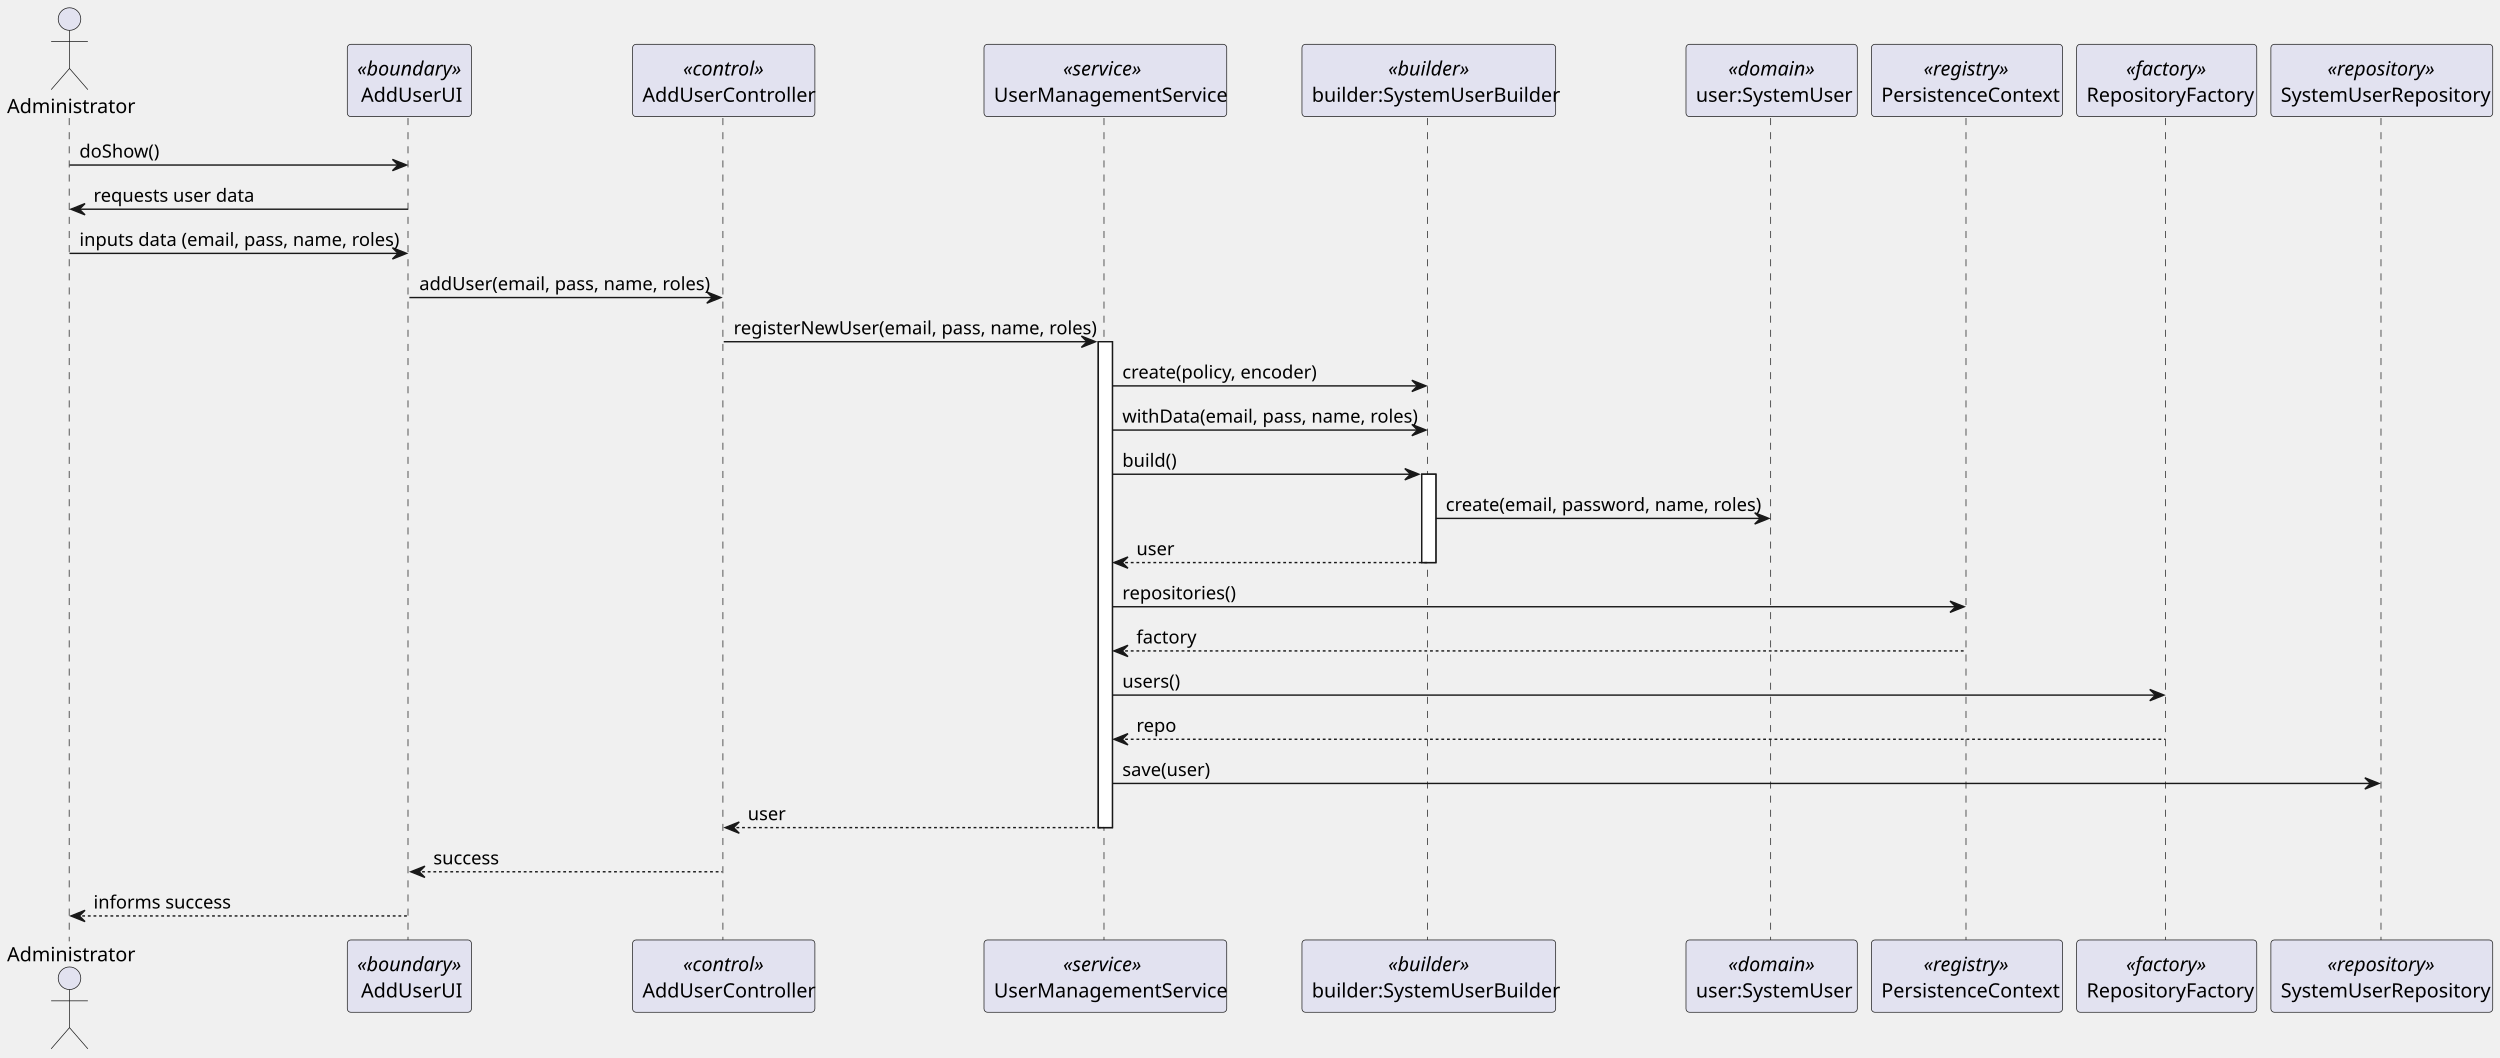
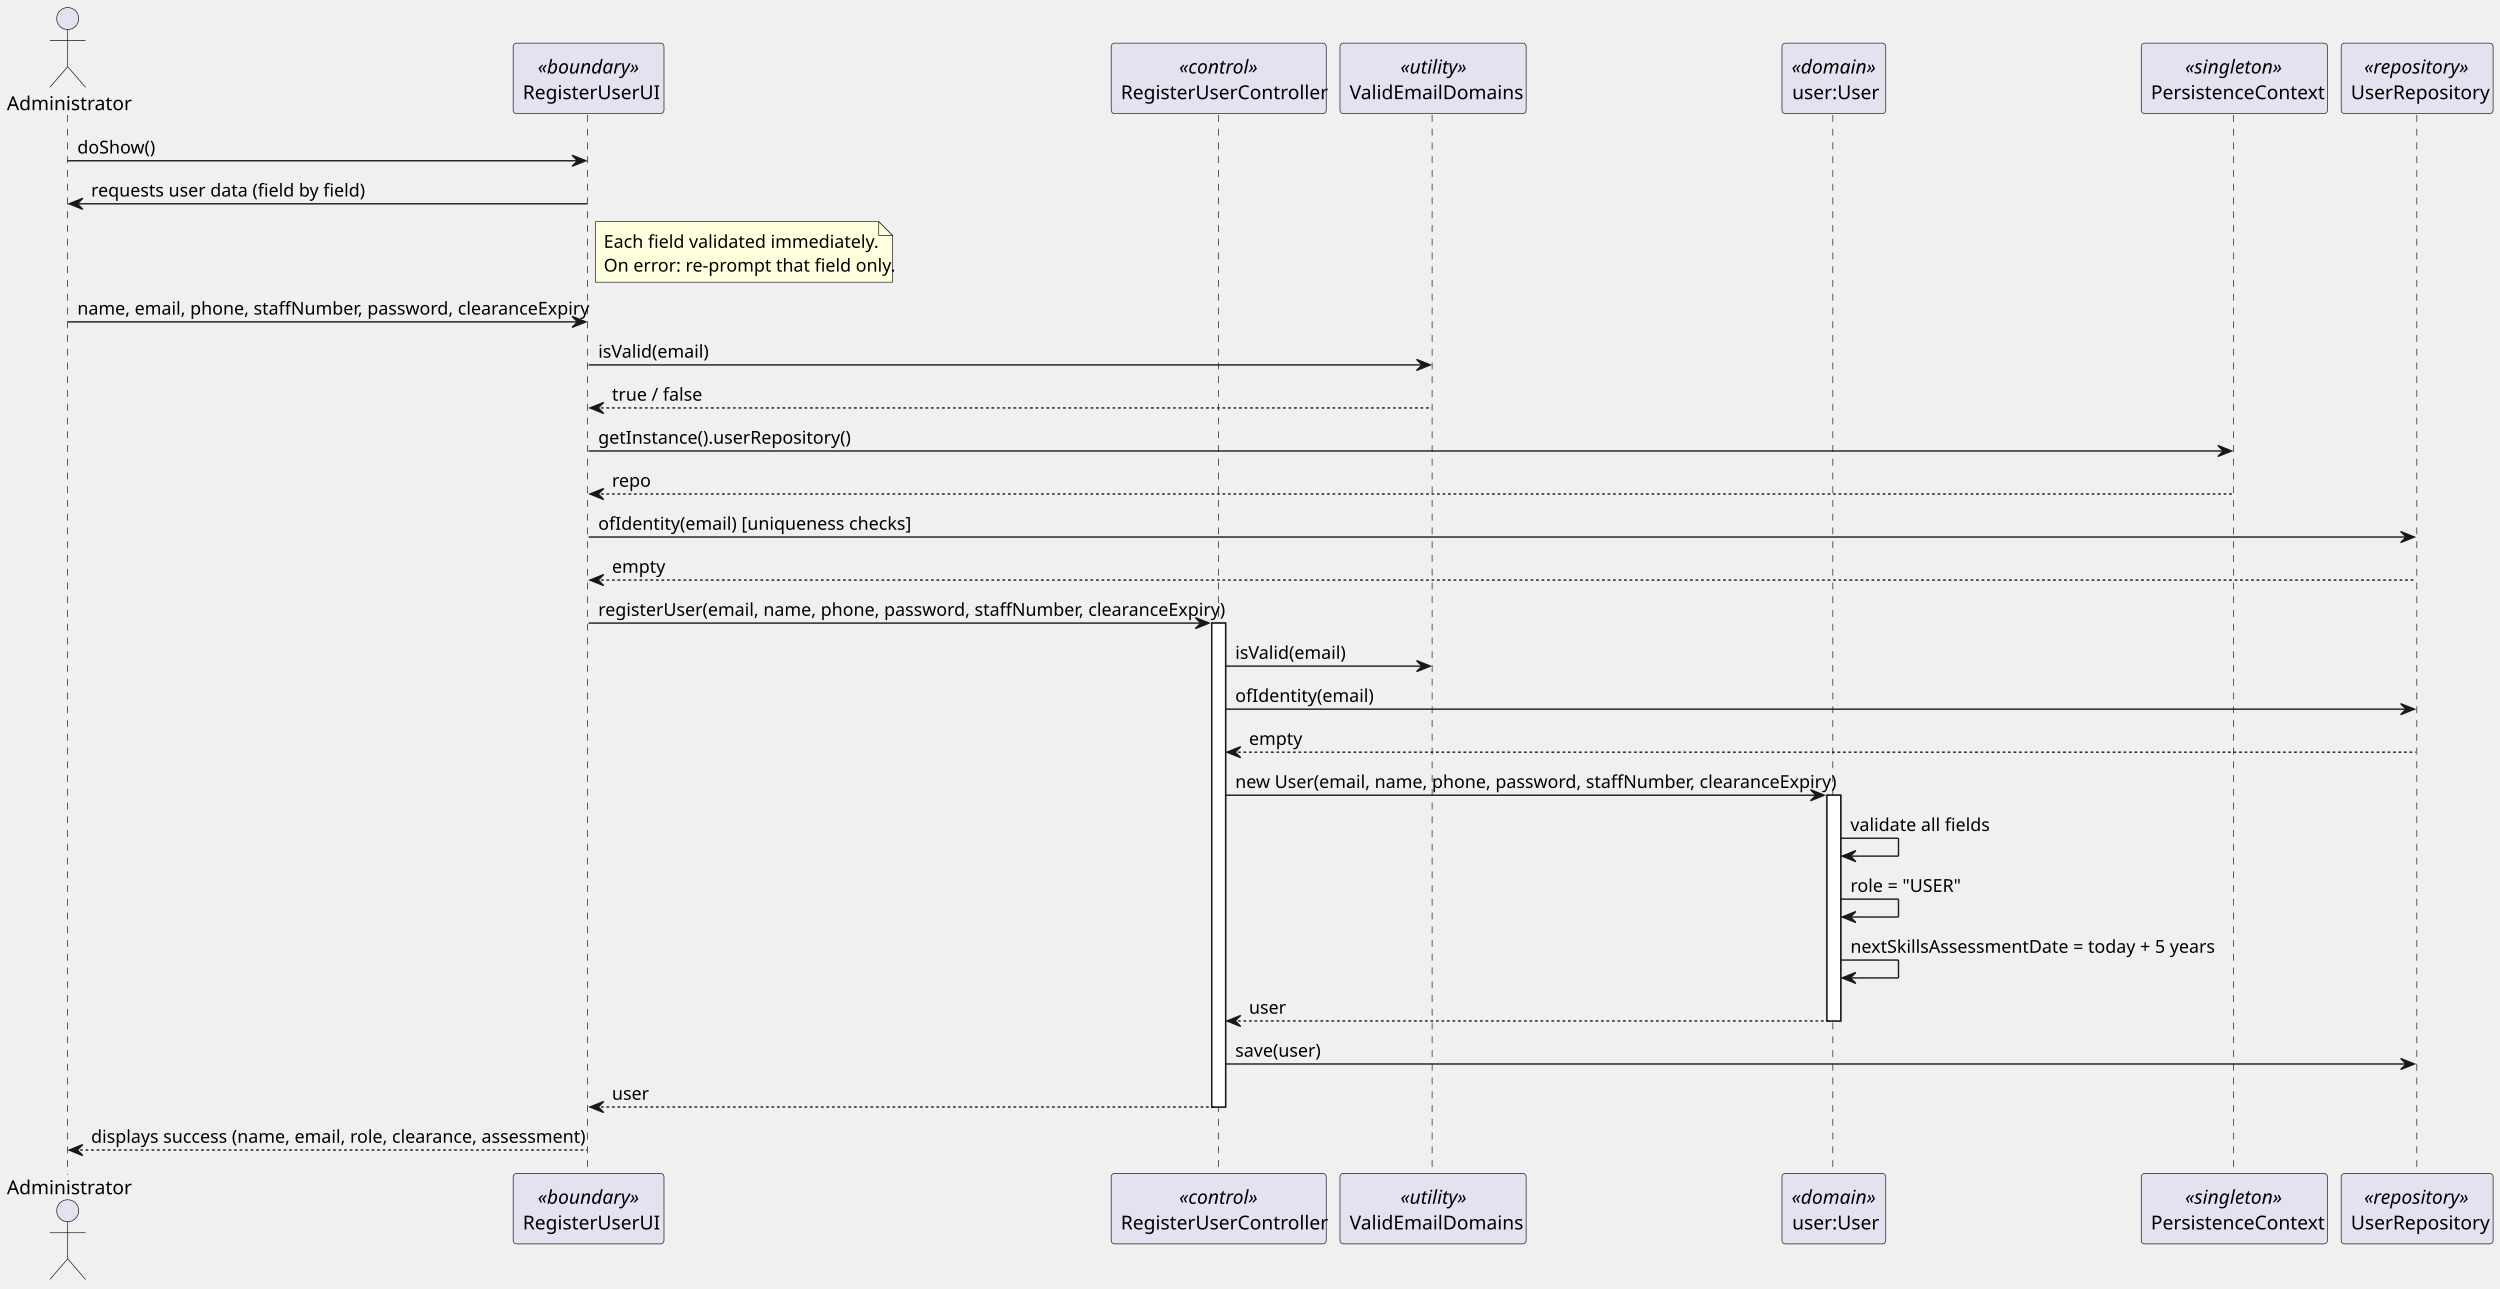
- <svg xmlns="http://www.w3.org/2000/svg" contentStyleType="text/css" data-diagram-type="SEQUENCE" height="749px" preserveAspectRatio="none" style="width:1771px;height:749px;background:#FFFFFF;" version="1.1" viewBox="0 0 1771 749" width="1771px" zoomAndPan="magnify">
+ <svg xmlns="http://www.w3.org/2000/svg" contentStyleType="text/css" data-diagram-type="SEQUENCE" height="937px" preserveAspectRatio="none" style="width:1818px;height:937px;background:#FFFFFF;" version="1.1" viewBox="0 0 1818 937" width="1818px" zoomAndPan="magnify">
  <defs />
  <g>
    <g>
-       <rect fill="#FFFFFF" height="344.201" style="stroke:#181818;stroke-width:1;" width="10" x="778.041" y="242.076" />
-     </g>
-     <g>
-       <rect fill="#FFFFFF" height="62.582" style="stroke:#181818;stroke-width:1;" width="10" x="1007.17" y="335.949" />
+       <rect fill="#FFFFFF" height="351.91" style="stroke:#181818;stroke-width:1;" width="10" x="881.242" y="453.113" />
+     </g>
+     <g>
+       <rect fill="#FFFFFF" height="164.164" style="stroke:#181818;stroke-width:1;" width="10" x="1328.584" y="578.277" />
    </g>
    <g class="participant-lifeline" data-entity-uid="part1" data-qualified-name="Administrator" id="part1-lifeline">
      <g>
-         <rect fill="#000000" fill-opacity="0" height="583.238" width="8" x="45.234" y="83.621" />
-         <line style="stroke:#181818;stroke-width:0.5;stroke-dasharray:5,5;" x1="49" x2="49" y1="83.621" y2="666.859" />
+         <rect fill="#000000" fill-opacity="0" height="770.693" width="8" x="45.234" y="83.621" />
+         <line style="stroke:#181818;stroke-width:0.5;stroke-dasharray:5,5;" x1="49" x2="49" y1="83.621" y2="854.314" />
      </g>
    </g>
    <g class="participant-lifeline" data-entity-uid="part2" data-qualified-name="UI" id="part2-lifeline">
      <g>
-         <rect fill="#000000" fill-opacity="0" height="583.238" width="8" x="286" y="83.621" />
-         <line style="stroke:#181818;stroke-width:0.5;stroke-dasharray:5,5;" x1="289.025" x2="289.025" y1="83.621" y2="666.859" />
+         <rect fill="#000000" fill-opacity="0" height="770.693" width="8" x="424.011" y="83.621" />
+         <line style="stroke:#181818;stroke-width:0.5;stroke-dasharray:5,5;" x1="427.166" x2="427.166" y1="83.621" y2="854.314" />
      </g>
    </g>
    <g class="participant-lifeline" data-entity-uid="part3" data-qualified-name="CTRL" id="part3-lifeline">
      <g>
-         <rect fill="#000000" fill-opacity="0" height="583.238" width="8" x="508.688" y="83.621" />
-         <line style="stroke:#181818;stroke-width:0.5;stroke-dasharray:5,5;" x1="512.109" x2="512.109" y1="83.621" y2="666.859" />
-       </g>
-     </g>
-     <g class="participant-lifeline" data-entity-uid="part4" data-qualified-name="SVC" id="part4-lifeline">
-       <g>
-         <rect fill="#000000" fill-opacity="0" height="583.238" width="8" x="779.041" y="83.621" />
-         <line style="stroke:#181818;stroke-width:0.5;stroke-dasharray:5,5;" x1="782.062" x2="782.062" y1="83.621" y2="666.859" />
-       </g>
-     </g>
-     <g class="participant-lifeline" data-entity-uid="part5" data-qualified-name="BLDR" id="part5-lifeline">
-       <g>
-         <rect fill="#000000" fill-opacity="0" height="583.238" width="8" x="1008.17" y="83.621" />
-         <line style="stroke:#181818;stroke-width:0.5;stroke-dasharray:5,5;" x1="1011.305" x2="1011.305" y1="83.621" y2="666.859" />
-       </g>
-     </g>
-     <g class="participant-lifeline" data-entity-uid="part6" data-qualified-name="USER" id="part6-lifeline">
-       <g>
-         <rect fill="#000000" fill-opacity="0" height="583.238" width="8" x="1251.029" y="83.621" />
-         <line style="stroke:#181818;stroke-width:0.5;stroke-dasharray:5,5;" x1="1254.35" x2="1254.35" y1="83.621" y2="666.859" />
-       </g>
-     </g>
-     <g class="participant-lifeline" data-entity-uid="part7" data-qualified-name="PCON" id="part7-lifeline">
-       <g>
-         <rect fill="#000000" fill-opacity="0" height="583.238" width="8" x="1389.404" y="83.621" />
-         <line style="stroke:#181818;stroke-width:0.5;stroke-dasharray:5,5;" x1="1392.708" x2="1392.708" y1="83.621" y2="666.859" />
-       </g>
-     </g>
-     <g class="participant-lifeline" data-entity-uid="part8" data-qualified-name="FACT" id="part8-lifeline">
-       <g>
-         <rect fill="#000000" fill-opacity="0" height="583.238" width="8" x="1530.897" y="83.621" />
-         <line style="stroke:#181818;stroke-width:0.5;stroke-dasharray:5,5;" x1="1534.101" x2="1534.101" y1="83.621" y2="666.859" />
-       </g>
-     </g>
-     <g class="participant-lifeline" data-entity-uid="part9" data-qualified-name="REPO" id="part9-lifeline">
-       <g>
-         <rect fill="#000000" fill-opacity="0" height="583.238" width="8" x="1683.269" y="83.621" />
-         <line style="stroke:#181818;stroke-width:0.5;stroke-dasharray:5,5;" x1="1686.693" x2="1686.693" y1="83.621" y2="666.859" />
+         <rect fill="#000000" fill-opacity="0" height="770.693" width="8" x="882.242" y="83.621" />
+         <line style="stroke:#181818;stroke-width:0.5;stroke-dasharray:5,5;" x1="886.052" x2="886.052" y1="83.621" y2="854.314" />
+       </g>
+     </g>
+     <g class="participant-lifeline" data-entity-uid="part4" data-qualified-name="VED" id="part4-lifeline">
+       <g>
+         <rect fill="#000000" fill-opacity="0" height="770.693" width="8" x="1038.121" y="83.621" />
+         <line style="stroke:#181818;stroke-width:0.5;stroke-dasharray:5,5;" x1="1041.431" x2="1041.431" y1="83.621" y2="854.314" />
+       </g>
+     </g>
+     <g class="participant-lifeline" data-entity-uid="part5" data-qualified-name="USER" id="part5-lifeline">
+       <g>
+         <rect fill="#000000" fill-opacity="0" height="770.693" width="8" x="1329.584" y="83.621" />
+         <line style="stroke:#181818;stroke-width:0.5;stroke-dasharray:5,5;" x1="1332.839" x2="1332.839" y1="83.621" y2="854.314" />
+       </g>
+     </g>
+     <g class="participant-lifeline" data-entity-uid="part6" data-qualified-name="PCON" id="part6-lifeline">
+       <g>
+         <rect fill="#000000" fill-opacity="0" height="770.693" width="8" x="1620.816" y="83.621" />
+         <line style="stroke:#181818;stroke-width:0.5;stroke-dasharray:5,5;" x1="1624.12" x2="1624.12" y1="83.621" y2="854.314" />
+       </g>
+     </g>
+     <g class="participant-lifeline" data-entity-uid="part7" data-qualified-name="REPO" id="part7-lifeline">
+       <g>
+         <rect fill="#000000" fill-opacity="0" height="770.693" width="8" x="1753.751" y="83.621" />
+         <line style="stroke:#181818;stroke-width:0.5;stroke-dasharray:5,5;" x1="1757.513" x2="1757.513" y1="83.621" y2="854.314" />
      </g>
    </g>
    <g class="participant participant-head" data-entity-uid="part1" data-qualified-name="Administrator" id="part1-head">
      <text fill="#000000" font-family="sans-serif" font-size="14" lengthAdjust="spacing" textLength="82.469" x="5" y="80.107">Administrator</text>
      <ellipse cx="49.234" cy="13.5" fill="#E2E2F0" rx="8" ry="8" style="stroke:#181818;stroke-width:0.5;" />
      <path d="M49.234,21.5 L49.234,48.5 M36.234,29.5 L62.234,29.5 M49.234,48.5 L36.234,63.5 M49.234,48.5 L62.234,63.5" fill="none" style="stroke:#181818;stroke-width:0.5;" />
    </g>
    <g class="participant participant-tail" data-entity-uid="part1" data-qualified-name="Administrator" id="part1-tail">
-       <text fill="#000000" font-family="sans-serif" font-size="14" lengthAdjust="spacing" textLength="82.469" x="5" y="680.967">Administrator</text>
-       <ellipse cx="49.234" cy="692.981" fill="#E2E2F0" rx="8" ry="8" style="stroke:#181818;stroke-width:0.5;" />
-       <path d="M49.234,700.981 L49.234,727.981 M36.234,708.981 L62.234,708.981 M49.234,727.981 L36.234,742.981 M49.234,727.981 L62.234,742.981" fill="none" style="stroke:#181818;stroke-width:0.5;" />
+       <text fill="#000000" font-family="sans-serif" font-size="14" lengthAdjust="spacing" textLength="82.469" x="5" y="868.422">Administrator</text>
+       <ellipse cx="49.234" cy="880.436" fill="#E2E2F0" rx="8" ry="8" style="stroke:#181818;stroke-width:0.5;" />
+       <path d="M49.234,888.436 L49.234,915.436 M36.234,896.436 L62.234,896.436 M49.234,915.436 L36.234,930.436 M49.234,915.436 L62.234,930.436" fill="none" style="stroke:#181818;stroke-width:0.5;" />
    </g>
    <g class="participant participant-head" data-entity-uid="part2" data-qualified-name="UI" id="part2-head">
-       <rect fill="#E2E2F0" height="51.242" rx="2.5" ry="2.5" style="stroke:#181818;stroke-width:0.5;" width="87.951" x="246.025" y="31.379" />
-       <text fill="#000000" font-family="sans-serif" font-size="14" font-style="italic" lengthAdjust="spacing" textLength="73.951" x="253.025" y="53.486">«boundary»</text>
-       <text fill="#000000" font-family="sans-serif" font-size="14" lengthAdjust="spacing" textLength="68.469" x="255.766" y="72.107">AddUserUI</text>
+       <rect fill="#E2E2F0" height="51.242" rx="2.5" ry="2.5" style="stroke:#181818;stroke-width:0.5;" width="109.689" x="373.166" y="31.379" />
+       <text fill="#000000" font-family="sans-serif" font-size="14" font-style="italic" lengthAdjust="spacing" textLength="73.951" x="391.036" y="53.486">«boundary»</text>
+       <text fill="#000000" font-family="sans-serif" font-size="14" lengthAdjust="spacing" textLength="95.689" x="380.166" y="72.107">RegisterUserUI</text>
    </g>
    <g class="participant participant-tail" data-entity-uid="part2" data-qualified-name="UI" id="part2-tail">
-       <rect fill="#E2E2F0" height="51.242" rx="2.5" ry="2.5" style="stroke:#181818;stroke-width:0.5;" width="87.951" x="246.025" y="665.859" />
-       <text fill="#000000" font-family="sans-serif" font-size="14" font-style="italic" lengthAdjust="spacing" textLength="73.951" x="253.025" y="687.967">«boundary»</text>
-       <text fill="#000000" font-family="sans-serif" font-size="14" lengthAdjust="spacing" textLength="68.469" x="255.766" y="706.588">AddUserUI</text>
+       <rect fill="#E2E2F0" height="51.242" rx="2.5" ry="2.5" style="stroke:#181818;stroke-width:0.5;" width="109.689" x="373.166" y="853.314" />
+       <text fill="#000000" font-family="sans-serif" font-size="14" font-style="italic" lengthAdjust="spacing" textLength="73.951" x="391.036" y="875.422">«boundary»</text>
+       <text fill="#000000" font-family="sans-serif" font-size="14" lengthAdjust="spacing" textLength="95.689" x="380.166" y="894.043">RegisterUserUI</text>
    </g>
    <g class="participant participant-head" data-entity-uid="part3" data-qualified-name="CTRL" id="part3-head">
-       <rect fill="#E2E2F0" height="51.242" rx="2.5" ry="2.5" style="stroke:#181818;stroke-width:0.5;" width="129.158" x="448.109" y="31.379" />
-       <text fill="#000000" font-family="sans-serif" font-size="14" font-style="italic" lengthAdjust="spacing" textLength="57.593" x="483.892" y="53.486">«control»</text>
-       <text fill="#000000" font-family="sans-serif" font-size="14" lengthAdjust="spacing" textLength="115.158" x="455.109" y="72.107">AddUserController</text>
+       <rect fill="#E2E2F0" height="51.242" rx="2.5" ry="2.5" style="stroke:#181818;stroke-width:0.5;" width="156.379" x="808.052" y="31.379" />
+       <text fill="#000000" font-family="sans-serif" font-size="14" font-style="italic" lengthAdjust="spacing" textLength="57.593" x="857.445" y="53.486">«control»</text>
+       <text fill="#000000" font-family="sans-serif" font-size="14" lengthAdjust="spacing" textLength="142.379" x="815.052" y="72.107">RegisterUserController</text>
    </g>
    <g class="participant participant-tail" data-entity-uid="part3" data-qualified-name="CTRL" id="part3-tail">
-       <rect fill="#E2E2F0" height="51.242" rx="2.5" ry="2.5" style="stroke:#181818;stroke-width:0.5;" width="129.158" x="448.109" y="665.859" />
-       <text fill="#000000" font-family="sans-serif" font-size="14" font-style="italic" lengthAdjust="spacing" textLength="57.593" x="483.892" y="687.967">«control»</text>
-       <text fill="#000000" font-family="sans-serif" font-size="14" lengthAdjust="spacing" textLength="115.158" x="455.109" y="706.588">AddUserController</text>
-     </g>
-     <g class="participant participant-head" data-entity-uid="part4" data-qualified-name="SVC" id="part4-head">
-       <rect fill="#E2E2F0" height="51.242" rx="2.5" ry="2.5" style="stroke:#181818;stroke-width:0.5;" width="171.958" x="697.062" y="31.379" />
-       <text fill="#000000" font-family="sans-serif" font-size="14" font-style="italic" lengthAdjust="spacing" textLength="59.917" x="753.082" y="53.486">«service»</text>
-       <text fill="#000000" font-family="sans-serif" font-size="14" lengthAdjust="spacing" textLength="157.958" x="704.062" y="72.107">UserManagementService</text>
-     </g>
-     <g class="participant participant-tail" data-entity-uid="part4" data-qualified-name="SVC" id="part4-tail">
-       <rect fill="#E2E2F0" height="51.242" rx="2.5" ry="2.5" style="stroke:#181818;stroke-width:0.5;" width="171.958" x="697.062" y="665.859" />
-       <text fill="#000000" font-family="sans-serif" font-size="14" font-style="italic" lengthAdjust="spacing" textLength="59.917" x="753.082" y="687.967">«service»</text>
-       <text fill="#000000" font-family="sans-serif" font-size="14" lengthAdjust="spacing" textLength="157.958" x="704.062" y="706.588">UserManagementService</text>
-     </g>
-     <g class="participant participant-head" data-entity-uid="part5" data-qualified-name="BLDR" id="part5-head">
-       <rect fill="#E2E2F0" height="51.242" rx="2.5" ry="2.5" style="stroke:#181818;stroke-width:0.5;" width="179.731" x="922.305" y="31.379" />
-       <text fill="#000000" font-family="sans-serif" font-size="14" font-style="italic" lengthAdjust="spacing" textLength="57.6" x="983.37" y="53.486">«builder»</text>
-       <text fill="#000000" font-family="sans-serif" font-size="14" lengthAdjust="spacing" textLength="165.731" x="929.305" y="72.107">builder:SystemUserBuilder</text>
-     </g>
-     <g class="participant participant-tail" data-entity-uid="part5" data-qualified-name="BLDR" id="part5-tail">
-       <rect fill="#E2E2F0" height="51.242" rx="2.5" ry="2.5" style="stroke:#181818;stroke-width:0.5;" width="179.731" x="922.305" y="665.859" />
-       <text fill="#000000" font-family="sans-serif" font-size="14" font-style="italic" lengthAdjust="spacing" textLength="57.6" x="983.37" y="687.967">«builder»</text>
-       <text fill="#000000" font-family="sans-serif" font-size="14" lengthAdjust="spacing" textLength="165.731" x="929.305" y="706.588">builder:SystemUserBuilder</text>
-     </g>
-     <g class="participant participant-head" data-entity-uid="part6" data-qualified-name="USER" id="part6-head">
-       <rect fill="#E2E2F0" height="51.242" rx="2.5" ry="2.5" style="stroke:#181818;stroke-width:0.5;" width="121.358" x="1194.35" y="31.379" />
-       <text fill="#000000" font-family="sans-serif" font-size="14" font-style="italic" lengthAdjust="spacing" textLength="61.489" x="1224.284" y="53.486">«domain»</text>
-       <text fill="#000000" font-family="sans-serif" font-size="14" lengthAdjust="spacing" textLength="107.358" x="1201.35" y="72.107">user:SystemUser</text>
-     </g>
-     <g class="participant participant-tail" data-entity-uid="part6" data-qualified-name="USER" id="part6-tail">
-       <rect fill="#E2E2F0" height="51.242" rx="2.5" ry="2.5" style="stroke:#181818;stroke-width:0.5;" width="121.358" x="1194.35" y="665.859" />
-       <text fill="#000000" font-family="sans-serif" font-size="14" font-style="italic" lengthAdjust="spacing" textLength="61.489" x="1224.284" y="687.967">«domain»</text>
-       <text fill="#000000" font-family="sans-serif" font-size="14" lengthAdjust="spacing" textLength="107.358" x="1201.35" y="706.588">user:SystemUser</text>
-     </g>
-     <g class="participant participant-head" data-entity-uid="part7" data-qualified-name="PCON" id="part7-head">
-       <rect fill="#E2E2F0" height="51.242" rx="2.5" ry="2.5" style="stroke:#181818;stroke-width:0.5;" width="135.393" x="1325.708" y="31.379" />
-       <text fill="#000000" font-family="sans-serif" font-size="14" font-style="italic" lengthAdjust="spacing" textLength="61.469" x="1362.67" y="53.486">«registry»</text>
-       <text fill="#000000" font-family="sans-serif" font-size="14" lengthAdjust="spacing" textLength="121.393" x="1332.708" y="72.107">PersistenceContext</text>
-     </g>
-     <g class="participant participant-tail" data-entity-uid="part7" data-qualified-name="PCON" id="part7-tail">
-       <rect fill="#E2E2F0" height="51.242" rx="2.5" ry="2.5" style="stroke:#181818;stroke-width:0.5;" width="135.393" x="1325.708" y="665.859" />
-       <text fill="#000000" font-family="sans-serif" font-size="14" font-style="italic" lengthAdjust="spacing" textLength="61.469" x="1362.67" y="687.967">«registry»</text>
-       <text fill="#000000" font-family="sans-serif" font-size="14" lengthAdjust="spacing" textLength="121.393" x="1332.708" y="706.588">PersistenceContext</text>
-     </g>
-     <g class="participant participant-head" data-entity-uid="part8" data-qualified-name="FACT" id="part8-head">
-       <rect fill="#E2E2F0" height="51.242" rx="2.5" ry="2.5" style="stroke:#181818;stroke-width:0.5;" width="127.593" x="1471.101" y="31.379" />
-       <text fill="#000000" font-family="sans-serif" font-size="14" font-style="italic" lengthAdjust="spacing" textLength="57.586" x="1506.104" y="53.486">«factory»</text>
-       <text fill="#000000" font-family="sans-serif" font-size="14" lengthAdjust="spacing" textLength="113.593" x="1478.101" y="72.107">RepositoryFactory</text>
-     </g>
-     <g class="participant participant-tail" data-entity-uid="part8" data-qualified-name="FACT" id="part8-tail">
-       <rect fill="#E2E2F0" height="51.242" rx="2.5" ry="2.5" style="stroke:#181818;stroke-width:0.5;" width="127.593" x="1471.101" y="665.859" />
-       <text fill="#000000" font-family="sans-serif" font-size="14" font-style="italic" lengthAdjust="spacing" textLength="57.586" x="1506.104" y="687.967">«factory»</text>
-       <text fill="#000000" font-family="sans-serif" font-size="14" lengthAdjust="spacing" textLength="113.593" x="1478.101" y="706.588">RepositoryFactory</text>
-     </g>
-     <g class="participant participant-head" data-entity-uid="part9" data-qualified-name="REPO" id="part9-head">
-       <rect fill="#E2E2F0" height="51.242" rx="2.5" ry="2.5" style="stroke:#181818;stroke-width:0.5;" width="157.151" x="1608.693" y="31.379" />
-       <text fill="#000000" font-family="sans-serif" font-size="14" font-style="italic" lengthAdjust="spacing" textLength="77.041" x="1648.748" y="53.486">«repository»</text>
-       <text fill="#000000" font-family="sans-serif" font-size="14" lengthAdjust="spacing" textLength="143.151" x="1615.693" y="72.107">SystemUserRepository</text>
-     </g>
-     <g class="participant participant-tail" data-entity-uid="part9" data-qualified-name="REPO" id="part9-tail">
-       <rect fill="#E2E2F0" height="51.242" rx="2.5" ry="2.5" style="stroke:#181818;stroke-width:0.5;" width="157.151" x="1608.693" y="665.859" />
-       <text fill="#000000" font-family="sans-serif" font-size="14" font-style="italic" lengthAdjust="spacing" textLength="77.041" x="1648.748" y="687.967">«repository»</text>
-       <text fill="#000000" font-family="sans-serif" font-size="14" lengthAdjust="spacing" textLength="143.151" x="1615.693" y="706.588">SystemUserRepository</text>
-     </g>
-     <g>
-       <rect fill="#FFFFFF" height="344.201" style="stroke:#181818;stroke-width:1;" width="10" x="778.041" y="242.076" />
-     </g>
-     <g>
-       <rect fill="#FFFFFF" height="62.582" style="stroke:#181818;stroke-width:1;" width="10" x="1007.17" y="335.949" />
+       <rect fill="#E2E2F0" height="51.242" rx="2.5" ry="2.5" style="stroke:#181818;stroke-width:0.5;" width="156.379" x="808.052" y="853.314" />
+       <text fill="#000000" font-family="sans-serif" font-size="14" font-style="italic" lengthAdjust="spacing" textLength="57.593" x="857.445" y="875.422">«control»</text>
+       <text fill="#000000" font-family="sans-serif" font-size="14" lengthAdjust="spacing" textLength="142.379" x="815.052" y="894.043">RegisterUserController</text>
+     </g>
+     <g class="participant participant-head" data-entity-uid="part4" data-qualified-name="VED" id="part4-head">
+       <rect fill="#E2E2F0" height="51.242" rx="2.5" ry="2.5" style="stroke:#181818;stroke-width:0.5;" width="135.379" x="974.431" y="31.379" />
+       <text fill="#000000" font-family="sans-serif" font-size="14" font-style="italic" lengthAdjust="spacing" textLength="47.469" x="1018.386" y="53.486">«utility»</text>
+       <text fill="#000000" font-family="sans-serif" font-size="14" lengthAdjust="spacing" textLength="121.379" x="981.431" y="72.107">ValidEmailDomains</text>
+     </g>
+     <g class="participant participant-tail" data-entity-uid="part4" data-qualified-name="VED" id="part4-tail">
+       <rect fill="#E2E2F0" height="51.242" rx="2.5" ry="2.5" style="stroke:#181818;stroke-width:0.5;" width="135.379" x="974.431" y="853.314" />
+       <text fill="#000000" font-family="sans-serif" font-size="14" font-style="italic" lengthAdjust="spacing" textLength="47.469" x="1018.386" y="875.422">«utility»</text>
+       <text fill="#000000" font-family="sans-serif" font-size="14" lengthAdjust="spacing" textLength="121.379" x="981.431" y="894.043">ValidEmailDomains</text>
+     </g>
+     <g class="participant participant-head" data-entity-uid="part5" data-qualified-name="USER" id="part5-head">
+       <rect fill="#E2E2F0" height="51.242" rx="2.5" ry="2.5" style="stroke:#181818;stroke-width:0.5;" width="75.489" x="1295.839" y="31.379" />
+       <text fill="#000000" font-family="sans-serif" font-size="14" font-style="italic" lengthAdjust="spacing" textLength="61.489" x="1302.839" y="53.486">«domain»</text>
+       <text fill="#000000" font-family="sans-serif" font-size="14" lengthAdjust="spacing" textLength="60.683" x="1303.243" y="72.107">user:User</text>
+     </g>
+     <g class="participant participant-tail" data-entity-uid="part5" data-qualified-name="USER" id="part5-tail">
+       <rect fill="#E2E2F0" height="51.242" rx="2.5" ry="2.5" style="stroke:#181818;stroke-width:0.5;" width="75.489" x="1295.839" y="853.314" />
+       <text fill="#000000" font-family="sans-serif" font-size="14" font-style="italic" lengthAdjust="spacing" textLength="61.489" x="1302.839" y="875.422">«domain»</text>
+       <text fill="#000000" font-family="sans-serif" font-size="14" lengthAdjust="spacing" textLength="60.683" x="1303.243" y="894.043">user:User</text>
+     </g>
+     <g class="participant participant-head" data-entity-uid="part6" data-qualified-name="PCON" id="part6-head">
+       <rect fill="#E2E2F0" height="51.242" rx="2.5" ry="2.5" style="stroke:#181818;stroke-width:0.5;" width="135.393" x="1557.12" y="31.379" />
+       <text fill="#000000" font-family="sans-serif" font-size="14" font-style="italic" lengthAdjust="spacing" textLength="71.613" x="1589.01" y="53.486">«singleton»</text>
+       <text fill="#000000" font-family="sans-serif" font-size="14" lengthAdjust="spacing" textLength="121.393" x="1564.12" y="72.107">PersistenceContext</text>
+     </g>
+     <g class="participant participant-tail" data-entity-uid="part6" data-qualified-name="PCON" id="part6-tail">
+       <rect fill="#E2E2F0" height="51.242" rx="2.5" ry="2.5" style="stroke:#181818;stroke-width:0.5;" width="135.393" x="1557.12" y="853.314" />
+       <text fill="#000000" font-family="sans-serif" font-size="14" font-style="italic" lengthAdjust="spacing" textLength="71.613" x="1589.01" y="875.422">«singleton»</text>
+       <text fill="#000000" font-family="sans-serif" font-size="14" lengthAdjust="spacing" textLength="121.393" x="1564.12" y="894.043">PersistenceContext</text>
+     </g>
+     <g class="participant participant-head" data-entity-uid="part7" data-qualified-name="REPO" id="part7-head">
+       <rect fill="#E2E2F0" height="51.242" rx="2.5" ry="2.5" style="stroke:#181818;stroke-width:0.5;" width="110.476" x="1702.513" y="31.379" />
+       <text fill="#000000" font-family="sans-serif" font-size="14" font-style="italic" lengthAdjust="spacing" textLength="77.041" x="1719.23" y="53.486">«repository»</text>
+       <text fill="#000000" font-family="sans-serif" font-size="14" lengthAdjust="spacing" textLength="96.476" x="1709.513" y="72.107">UserRepository</text>
+     </g>
+     <g class="participant participant-tail" data-entity-uid="part7" data-qualified-name="REPO" id="part7-tail">
+       <rect fill="#E2E2F0" height="51.242" rx="2.5" ry="2.5" style="stroke:#181818;stroke-width:0.5;" width="110.476" x="1702.513" y="853.314" />
+       <text fill="#000000" font-family="sans-serif" font-size="14" font-style="italic" lengthAdjust="spacing" textLength="77.041" x="1719.23" y="875.422">«repository»</text>
+       <text fill="#000000" font-family="sans-serif" font-size="14" lengthAdjust="spacing" textLength="96.476" x="1709.513" y="894.043">UserRepository</text>
+     </g>
+     <g>
+       <rect fill="#FFFFFF" height="351.91" style="stroke:#181818;stroke-width:1;" width="10" x="881.242" y="453.113" />
+     </g>
+     <g>
+       <rect fill="#FFFFFF" height="164.164" style="stroke:#181818;stroke-width:1;" width="10" x="1328.584" y="578.277" />
    </g>
    <g class="message" data-entity-1="part1" data-entity-2="part2" id="msg1">
-       <polygon fill="#181818" points="278,112.912,288,116.912,278,120.912,282,116.912" style="stroke:#181818;stroke-width:1;" />
-       <line style="stroke:#181818;stroke-width:1;" x1="49.234" x2="284" y1="116.912" y2="116.912" />
+       <polygon fill="#181818" points="416.011,112.912,426.011,116.912,416.011,120.912,420.011,116.912" style="stroke:#181818;stroke-width:1;" />
+       <line style="stroke:#181818;stroke-width:1;" x1="49.234" x2="422.011" y1="116.912" y2="116.912" />
      <text fill="#000000" font-family="sans-serif" font-size="13" lengthAdjust="spacing" textLength="55.637" x="56.234" y="111.649">doShow()</text>
    </g>
    <g class="message" data-entity-1="part2" data-entity-2="part1" id="msg2">
      <polygon fill="#181818" points="60.234,144.203,50.234,148.203,60.234,152.203,56.234,148.203" style="stroke:#181818;stroke-width:1;" />
-       <line style="stroke:#181818;stroke-width:1;" x1="54.234" x2="289" y1="148.203" y2="148.203" />
-       <text fill="#000000" font-family="sans-serif" font-size="13" lengthAdjust="spacing" textLength="107.675" x="66.234" y="142.94">requests user data</text>
-     </g>
+       <line style="stroke:#181818;stroke-width:1;" x1="54.234" x2="427.011" y1="148.203" y2="148.203" />
+       <text fill="#000000" font-family="sans-serif" font-size="13" lengthAdjust="spacing" textLength="188.595" x="66.234" y="142.94">requests user data (field by field)</text>
+     </g>
+     <path d="M433,161.203 L433,205.203 L649,205.203 L649,171.203 L639,161.203 L433,161.203" fill="#FEFFDD" style="stroke:#181818;stroke-width:0.5;" />
+     <path d="M639,161.203 L639,171.203 L649,171.203 L639,161.203" fill="#FEFFDD" style="stroke:#181818;stroke-width:0.5;" />
+     <text fill="#000000" font-family="sans-serif" font-size="13" lengthAdjust="spacing" textLength="189.319" x="439" y="180.231">Each field validated immediately.</text>
+     <text fill="#000000" font-family="sans-serif" font-size="13" lengthAdjust="spacing" textLength="195.8" x="439" y="197.523">On error: re-prompt that field only.</text>
    <g class="message" data-entity-1="part1" data-entity-2="part2" id="msg3">
-       <polygon fill="#181818" points="278,175.494,288,179.494,278,183.494,282,179.494" style="stroke:#181818;stroke-width:1;" />
-       <line style="stroke:#181818;stroke-width:1;" x1="49.234" x2="284" y1="179.494" y2="179.494" />
-       <text fill="#000000" font-family="sans-serif" font-size="13" lengthAdjust="spacing" textLength="216.766" x="56.234" y="174.231">inputs data (email, pass, name, roles)</text>
-     </g>
-     <g class="message" data-entity-1="part2" data-entity-2="part3" id="msg4">
-       <polygon fill="#181818" points="500.688,206.785,510.688,210.785,500.688,214.785,504.688,210.785" style="stroke:#181818;stroke-width:1;" />
-       <line style="stroke:#181818;stroke-width:1;" x1="290" x2="506.688" y1="210.785" y2="210.785" />
-       <text fill="#000000" font-family="sans-serif" font-size="13" lengthAdjust="spacing" textLength="198.688" x="297" y="205.523">addUser(email, pass, name, roles)</text>
-     </g>
-     <g class="message" data-entity-1="part3" data-entity-2="part4" id="msg5">
-       <polygon fill="#181818" points="766.041,238.076,776.041,242.076,766.041,246.076,770.041,242.076" style="stroke:#181818;stroke-width:1;" />
-       <line style="stroke:#181818;stroke-width:1;" x1="512.688" x2="772.041" y1="242.076" y2="242.076" />
-       <text fill="#000000" font-family="sans-serif" font-size="13" lengthAdjust="spacing" textLength="246.352" x="519.688" y="236.814">registerNewUser(email, pass, name, roles)</text>
-     </g>
-     <g class="message" data-entity-1="part4" data-entity-2="part5" id="msg6">
-       <polygon fill="#181818" points="1000.17,269.367,1010.17,273.367,1000.17,277.367,1004.17,273.367" style="stroke:#181818;stroke-width:1;" />
-       <line style="stroke:#181818;stroke-width:1;" x1="788.041" x2="1006.17" y1="273.367" y2="273.367" />
-       <text fill="#000000" font-family="sans-serif" font-size="13" lengthAdjust="spacing" textLength="132.228" x="795.041" y="268.104">create(policy, encoder)</text>
-     </g>
-     <g class="message" data-entity-1="part4" data-entity-2="part5" id="msg7">
-       <polygon fill="#181818" points="1000.17,300.658,1010.17,304.658,1000.17,308.658,1004.17,304.658" style="stroke:#181818;stroke-width:1;" />
-       <line style="stroke:#181818;stroke-width:1;" x1="788.041" x2="1006.17" y1="304.658" y2="304.658" />
-       <text fill="#000000" font-family="sans-serif" font-size="13" lengthAdjust="spacing" textLength="200.129" x="795.041" y="299.396">withData(email, pass, name, roles)</text>
-     </g>
-     <g class="message" data-entity-1="part4" data-entity-2="part5" id="msg8">
-       <polygon fill="#181818" points="995.17,331.949,1005.17,335.949,995.17,339.949,999.17,335.949" style="stroke:#181818;stroke-width:1;" />
-       <line style="stroke:#181818;stroke-width:1;" x1="788.041" x2="1001.17" y1="335.949" y2="335.949" />
-       <text fill="#000000" font-family="sans-serif" font-size="13" lengthAdjust="spacing" textLength="36.124" x="795.041" y="330.687">build()</text>
-     </g>
-     <g class="message" data-entity-1="part5" data-entity-2="part6" id="msg9">
-       <polygon fill="#181818" points="1243.029,363.24,1253.029,367.24,1243.029,371.24,1247.029,367.24" style="stroke:#181818;stroke-width:1;" />
-       <line style="stroke:#181818;stroke-width:1;" x1="1017.17" x2="1249.029" y1="367.24" y2="367.24" />
-       <text fill="#000000" font-family="sans-serif" font-size="13" lengthAdjust="spacing" textLength="213.859" x="1024.17" y="361.978">create(email, password, name, roles)</text>
-     </g>
-     <g class="message" data-entity-1="part5" data-entity-2="part4" id="msg10">
-       <polygon fill="#181818" points="799.041,394.531,789.041,398.531,799.041,402.531,795.041,398.531" style="stroke:#181818;stroke-width:1;" />
-       <line style="stroke:#181818;stroke-width:1;stroke-dasharray:2,2;" x1="793.041" x2="1011.17" y1="398.531" y2="398.531" />
-       <text fill="#000000" font-family="sans-serif" font-size="13" lengthAdjust="spacing" textLength="25.289" x="805.041" y="393.269">user</text>
-     </g>
-     <g class="message" data-entity-1="part4" data-entity-2="part7" id="msg11">
-       <polygon fill="#181818" points="1381.404,425.822,1391.404,429.822,1381.404,433.822,1385.404,429.822" style="stroke:#181818;stroke-width:1;" />
-       <line style="stroke:#181818;stroke-width:1;" x1="788.041" x2="1387.404" y1="429.822" y2="429.822" />
-       <text fill="#000000" font-family="sans-serif" font-size="13" lengthAdjust="spacing" textLength="75.855" x="795.041" y="424.56">repositories()</text>
-     </g>
-     <g class="message" data-entity-1="part7" data-entity-2="part4" id="msg12">
-       <polygon fill="#181818" points="799.041,457.113,789.041,461.113,799.041,465.113,795.041,461.113" style="stroke:#181818;stroke-width:1;" />
-       <line style="stroke:#181818;stroke-width:1;stroke-dasharray:2,2;" x1="793.041" x2="1392.404" y1="461.113" y2="461.113" />
-       <text fill="#000000" font-family="sans-serif" font-size="13" lengthAdjust="spacing" textLength="39.013" x="805.041" y="455.851">factory</text>
-     </g>
-     <g class="message" data-entity-1="part4" data-entity-2="part8" id="msg13">
-       <polygon fill="#181818" points="1522.897,488.404,1532.897,492.404,1522.897,496.404,1526.897,492.404" style="stroke:#181818;stroke-width:1;" />
-       <line style="stroke:#181818;stroke-width:1;" x1="788.041" x2="1528.897" y1="492.404" y2="492.404" />
-       <text fill="#000000" font-family="sans-serif" font-size="13" lengthAdjust="spacing" textLength="40.447" x="795.041" y="487.142">users()</text>
-     </g>
-     <g class="message" data-entity-1="part8" data-entity-2="part4" id="msg14">
-       <polygon fill="#181818" points="799.041,519.695,789.041,523.695,799.041,527.695,795.041,523.695" style="stroke:#181818;stroke-width:1;" />
-       <line style="stroke:#181818;stroke-width:1;stroke-dasharray:2,2;" x1="793.041" x2="1533.897" y1="523.695" y2="523.695" />
-       <text fill="#000000" font-family="sans-serif" font-size="13" lengthAdjust="spacing" textLength="26.019" x="805.041" y="518.433">repo</text>
-     </g>
-     <g class="message" data-entity-1="part4" data-entity-2="part9" id="msg15">
-       <polygon fill="#181818" points="1675.269,550.986,1685.269,554.986,1675.269,558.986,1679.269,554.986" style="stroke:#181818;stroke-width:1;" />
-       <line style="stroke:#181818;stroke-width:1;" x1="788.041" x2="1681.269" y1="554.986" y2="554.986" />
-       <text fill="#000000" font-family="sans-serif" font-size="13" lengthAdjust="spacing" textLength="61.407" x="795.041" y="549.724">save(user)</text>
-     </g>
-     <g class="message" data-entity-1="part4" data-entity-2="part3" id="msg16">
-       <polygon fill="#181818" points="523.688,582.277,513.688,586.277,523.688,590.277,519.688,586.277" style="stroke:#181818;stroke-width:1;" />
-       <line style="stroke:#181818;stroke-width:1;stroke-dasharray:2,2;" x1="517.688" x2="782.041" y1="586.277" y2="586.277" />
-       <text fill="#000000" font-family="sans-serif" font-size="13" lengthAdjust="spacing" textLength="25.289" x="529.688" y="581.015">user</text>
-     </g>
-     <g class="message" data-entity-1="part3" data-entity-2="part2" id="msg17">
-       <polygon fill="#181818" points="301,613.568,291,617.568,301,621.568,297,617.568" style="stroke:#181818;stroke-width:1;" />
-       <line style="stroke:#181818;stroke-width:1;stroke-dasharray:2,2;" x1="295" x2="511.688" y1="617.568" y2="617.568" />
-       <text fill="#000000" font-family="sans-serif" font-size="13" lengthAdjust="spacing" textLength="46.96" x="307" y="612.306">success</text>
-     </g>
-     <g class="message" data-entity-1="part2" data-entity-2="part1" id="msg18">
-       <polygon fill="#181818" points="60.234,644.859,50.234,648.859,60.234,652.859,56.234,648.859" style="stroke:#181818;stroke-width:1;" />
-       <line style="stroke:#181818;stroke-width:1;stroke-dasharray:2,2;" x1="54.234" x2="289" y1="648.859" y2="648.859" />
-       <text fill="#000000" font-family="sans-serif" font-size="13" lengthAdjust="spacing" textLength="93.19" x="66.234" y="643.597">informs success</text>
+       <polygon fill="#181818" points="416.011,230.076,426.011,234.076,416.011,238.076,420.011,234.076" style="stroke:#181818;stroke-width:1;" />
+       <line style="stroke:#181818;stroke-width:1;" x1="49.234" x2="422.011" y1="234.076" y2="234.076" />
+       <text fill="#000000" font-family="sans-serif" font-size="13" lengthAdjust="spacing" textLength="354.777" x="56.234" y="228.814">name, email, phone, staffNumber, password, clearanceExpiry</text>
+     </g>
+     <g class="message" data-entity-1="part2" data-entity-2="part4" id="msg4">
+       <polygon fill="#181818" points="1030.121,261.367,1040.121,265.367,1030.121,269.367,1034.121,265.367" style="stroke:#181818;stroke-width:1;" />
+       <line style="stroke:#181818;stroke-width:1;" x1="428.011" x2="1036.121" y1="265.367" y2="265.367" />
+       <text fill="#000000" font-family="sans-serif" font-size="13" lengthAdjust="spacing" textLength="78.019" x="435.011" y="260.104">isValid(email)</text>
+     </g>
+     <g class="message" data-entity-1="part4" data-entity-2="part2" id="msg5">
+       <polygon fill="#181818" points="439.011,292.658,429.011,296.658,439.011,300.658,435.011,296.658" style="stroke:#181818;stroke-width:1;" />
+       <line style="stroke:#181818;stroke-width:1;stroke-dasharray:2,2;" x1="433.011" x2="1041.121" y1="296.658" y2="296.658" />
+       <text fill="#000000" font-family="sans-serif" font-size="13" lengthAdjust="spacing" textLength="60.696" x="445.011" y="291.396">true / false</text>
+     </g>
+     <g class="message" data-entity-1="part2" data-entity-2="part6" id="msg6">
+       <polygon fill="#181818" points="1612.816,323.949,1622.816,327.949,1612.816,331.949,1616.816,327.949" style="stroke:#181818;stroke-width:1;" />
+       <line style="stroke:#181818;stroke-width:1;" x1="428.011" x2="1618.816" y1="327.949" y2="327.949" />
+       <text fill="#000000" font-family="sans-serif" font-size="13" lengthAdjust="spacing" textLength="175.57" x="435.011" y="322.687">getInstance().userRepository()</text>
+     </g>
+     <g class="message" data-entity-1="part6" data-entity-2="part2" id="msg7">
+       <polygon fill="#181818" points="439.011,355.24,429.011,359.24,439.011,363.24,435.011,359.24" style="stroke:#181818;stroke-width:1;" />
+       <line style="stroke:#181818;stroke-width:1;stroke-dasharray:2,2;" x1="433.011" x2="1623.816" y1="359.24" y2="359.24" />
+       <text fill="#000000" font-family="sans-serif" font-size="13" lengthAdjust="spacing" textLength="26.019" x="445.011" y="353.978">repo</text>
+     </g>
+     <g class="message" data-entity-1="part2" data-entity-2="part7" id="msg8">
+       <polygon fill="#181818" points="1745.751,386.531,1755.751,390.531,1745.751,394.531,1749.751,390.531" style="stroke:#181818;stroke-width:1;" />
+       <line style="stroke:#181818;stroke-width:1;" x1="428.011" x2="1751.751" y1="390.531" y2="390.531" />
+       <text fill="#000000" font-family="sans-serif" font-size="13" lengthAdjust="spacing" textLength="213.884" x="435.011" y="385.269">ofIdentity(email) [uniqueness checks]</text>
+     </g>
+     <g class="message" data-entity-1="part7" data-entity-2="part2" id="msg9">
+       <polygon fill="#181818" points="439.011,417.822,429.011,421.822,439.011,425.822,435.011,421.822" style="stroke:#181818;stroke-width:1;" />
+       <line style="stroke:#181818;stroke-width:1;stroke-dasharray:2,2;" x1="433.011" x2="1756.751" y1="421.822" y2="421.822" />
+       <text fill="#000000" font-family="sans-serif" font-size="13" lengthAdjust="spacing" textLength="35.401" x="445.011" y="416.56">empty</text>
+     </g>
+     <g class="message" data-entity-1="part2" data-entity-2="part3" id="msg10">
+       <polygon fill="#181818" points="869.242,449.113,879.242,453.113,869.242,457.113,873.242,453.113" style="stroke:#181818;stroke-width:1;" />
+       <line style="stroke:#181818;stroke-width:1;" x1="428.011" x2="875.242" y1="453.113" y2="453.113" />
+       <text fill="#000000" font-family="sans-serif" font-size="13" lengthAdjust="spacing" textLength="434.231" x="435.011" y="447.851">registerUser(email, name, phone, password, staffNumber, clearanceExpiry)</text>
+     </g>
+     <g class="message" data-entity-1="part3" data-entity-2="part4" id="msg11">
+       <polygon fill="#181818" points="1030.121,480.404,1040.121,484.404,1030.121,488.404,1034.121,484.404" style="stroke:#181818;stroke-width:1;" />
+       <line style="stroke:#181818;stroke-width:1;" x1="891.242" x2="1036.121" y1="484.404" y2="484.404" />
+       <text fill="#000000" font-family="sans-serif" font-size="13" lengthAdjust="spacing" textLength="78.019" x="898.242" y="479.142">isValid(email)</text>
+     </g>
+     <g class="message" data-entity-1="part3" data-entity-2="part7" id="msg12">
+       <polygon fill="#181818" points="1745.751,511.695,1755.751,515.695,1745.751,519.695,1749.751,515.695" style="stroke:#181818;stroke-width:1;" />
+       <line style="stroke:#181818;stroke-width:1;" x1="891.242" x2="1751.751" y1="515.695" y2="515.695" />
+       <text fill="#000000" font-family="sans-serif" font-size="13" lengthAdjust="spacing" textLength="92.479" x="898.242" y="510.433">ofIdentity(email)</text>
+     </g>
+     <g class="message" data-entity-1="part7" data-entity-2="part3" id="msg13">
+       <polygon fill="#181818" points="902.242,542.986,892.242,546.986,902.242,550.986,898.242,546.986" style="stroke:#181818;stroke-width:1;" />
+       <line style="stroke:#181818;stroke-width:1;stroke-dasharray:2,2;" x1="896.242" x2="1756.751" y1="546.986" y2="546.986" />
+       <text fill="#000000" font-family="sans-serif" font-size="13" lengthAdjust="spacing" textLength="35.401" x="908.242" y="541.724">empty</text>
+     </g>
+     <g class="message" data-entity-1="part3" data-entity-2="part5" id="msg14">
+       <polygon fill="#181818" points="1316.584,574.277,1326.584,578.277,1316.584,582.277,1320.584,578.277" style="stroke:#181818;stroke-width:1;" />
+       <line style="stroke:#181818;stroke-width:1;" x1="891.242" x2="1322.584" y1="578.277" y2="578.277" />
+       <text fill="#000000" font-family="sans-serif" font-size="13" lengthAdjust="spacing" textLength="418.342" x="898.242" y="573.015">new User(email, name, phone, password, staffNumber, clearanceExpiry)</text>
+     </g>
+     <g class="message" data-entity-1="part5" data-entity-2="part5" id="msg15">
+       <line style="stroke:#181818;stroke-width:1;" x1="1338.584" x2="1380.584" y1="609.568" y2="609.568" />
+       <line style="stroke:#181818;stroke-width:1;" x1="1380.584" x2="1380.584" y1="609.568" y2="622.568" />
+       <line style="stroke:#181818;stroke-width:1;" x1="1339.584" x2="1380.584" y1="622.568" y2="622.568" />
+       <polygon fill="#181818" points="1349.584,618.568,1339.584,622.568,1349.584,626.568,1345.584,622.568" style="stroke:#181818;stroke-width:1;" />
+       <text fill="#000000" font-family="sans-serif" font-size="13" lengthAdjust="spacing" textLength="95.386" x="1345.584" y="604.306">validate all fields</text>
+     </g>
+     <g class="message" data-entity-1="part5" data-entity-2="part5" id="msg16">
+       <line style="stroke:#181818;stroke-width:1;" x1="1338.584" x2="1380.584" y1="653.859" y2="653.859" />
+       <line style="stroke:#181818;stroke-width:1;" x1="1380.584" x2="1380.584" y1="653.859" y2="666.859" />
+       <line style="stroke:#181818;stroke-width:1;" x1="1339.584" x2="1380.584" y1="666.859" y2="666.859" />
+       <polygon fill="#181818" points="1349.584,662.859,1339.584,666.859,1349.584,670.859,1345.584,666.859" style="stroke:#181818;stroke-width:1;" />
+       <text fill="#000000" font-family="sans-serif" font-size="13" lengthAdjust="spacing" textLength="81.84" x="1345.584" y="648.597">role = "USER"</text>
+     </g>
+     <g class="message" data-entity-1="part5" data-entity-2="part5" id="msg17">
+       <line style="stroke:#181818;stroke-width:1;" x1="1338.584" x2="1380.584" y1="698.15" y2="698.15" />
+       <line style="stroke:#181818;stroke-width:1;" x1="1380.584" x2="1380.584" y1="698.15" y2="711.15" />
+       <line style="stroke:#181818;stroke-width:1;" x1="1339.584" x2="1380.584" y1="711.15" y2="711.15" />
+       <polygon fill="#181818" points="1349.584,707.15,1339.584,711.15,1349.584,715.15,1345.584,711.15" style="stroke:#181818;stroke-width:1;" />
+       <text fill="#000000" font-family="sans-serif" font-size="13" lengthAdjust="spacing" textLength="257.232" x="1345.584" y="692.888">nextSkillsAssessmentDate = today + 5 years</text>
+     </g>
+     <g class="message" data-entity-1="part5" data-entity-2="part3" id="msg18">
+       <polygon fill="#181818" points="902.242,738.441,892.242,742.441,902.242,746.441,898.242,742.441" style="stroke:#181818;stroke-width:1;" />
+       <line style="stroke:#181818;stroke-width:1;stroke-dasharray:2,2;" x1="896.242" x2="1332.584" y1="742.441" y2="742.441" />
+       <text fill="#000000" font-family="sans-serif" font-size="13" lengthAdjust="spacing" textLength="25.289" x="908.242" y="737.179">user</text>
+     </g>
+     <g class="message" data-entity-1="part3" data-entity-2="part7" id="msg19">
+       <polygon fill="#181818" points="1745.751,769.732,1755.751,773.732,1745.751,777.732,1749.751,773.732" style="stroke:#181818;stroke-width:1;" />
+       <line style="stroke:#181818;stroke-width:1;" x1="891.242" x2="1751.751" y1="773.732" y2="773.732" />
+       <text fill="#000000" font-family="sans-serif" font-size="13" lengthAdjust="spacing" textLength="61.407" x="898.242" y="768.47">save(user)</text>
+     </g>
+     <g class="message" data-entity-1="part3" data-entity-2="part2" id="msg20">
+       <polygon fill="#181818" points="439.011,801.023,429.011,805.023,439.011,809.023,435.011,805.023" style="stroke:#181818;stroke-width:1;" />
+       <line style="stroke:#181818;stroke-width:1;stroke-dasharray:2,2;" x1="433.011" x2="885.242" y1="805.023" y2="805.023" />
+       <text fill="#000000" font-family="sans-serif" font-size="13" lengthAdjust="spacing" textLength="25.289" x="445.011" y="799.761">user</text>
+     </g>
+     <g class="message" data-entity-1="part2" data-entity-2="part1" id="msg21">
+       <polygon fill="#181818" points="60.234,832.314,50.234,836.314,60.234,840.314,56.234,836.314" style="stroke:#181818;stroke-width:1;" />
+       <line style="stroke:#181818;stroke-width:1;stroke-dasharray:2,2;" x1="54.234" x2="427.011" y1="836.314" y2="836.314" />
+       <text fill="#000000" font-family="sans-serif" font-size="13" lengthAdjust="spacing" textLength="349.692" x="66.234" y="831.052">displays success (name, email, role, clearance, assessment)</text>
    </g>
  </g>
</svg>
